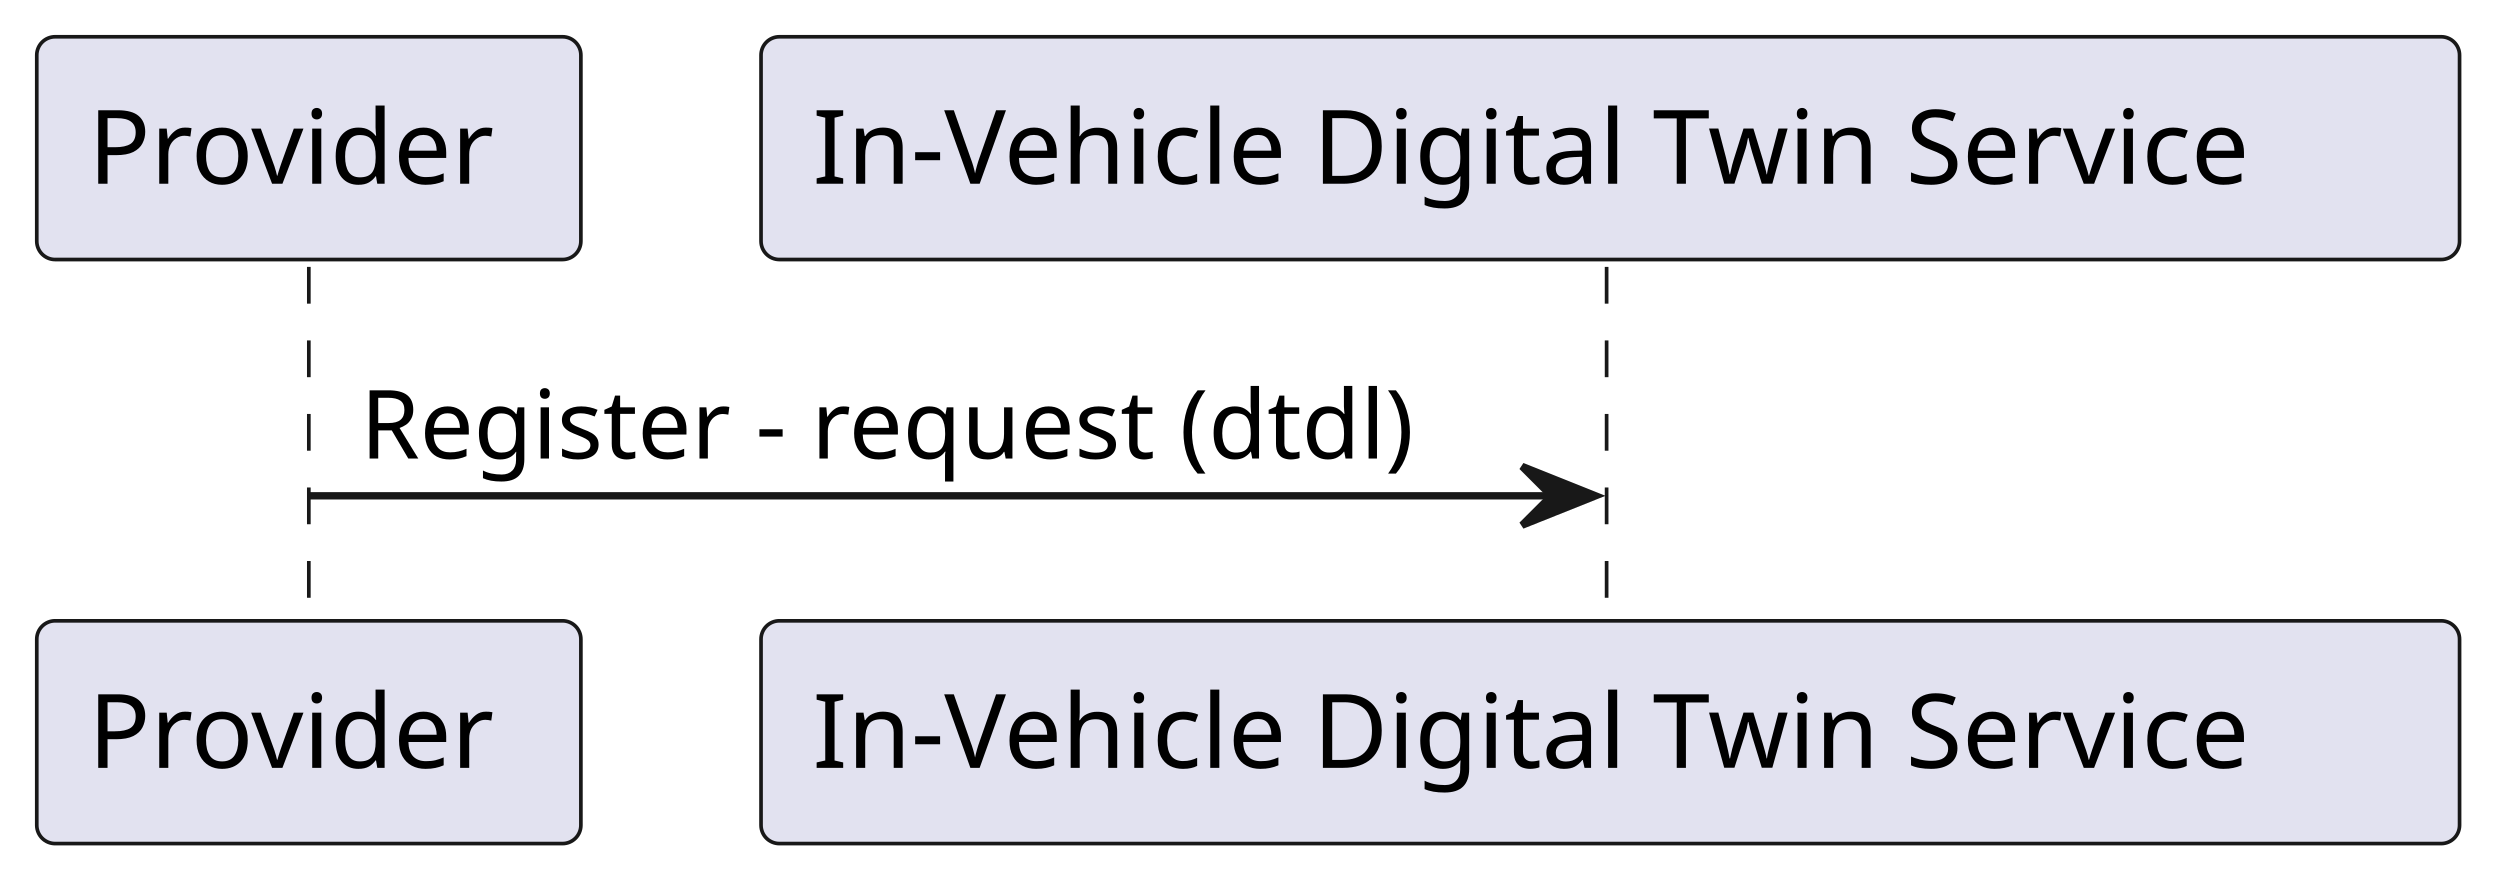
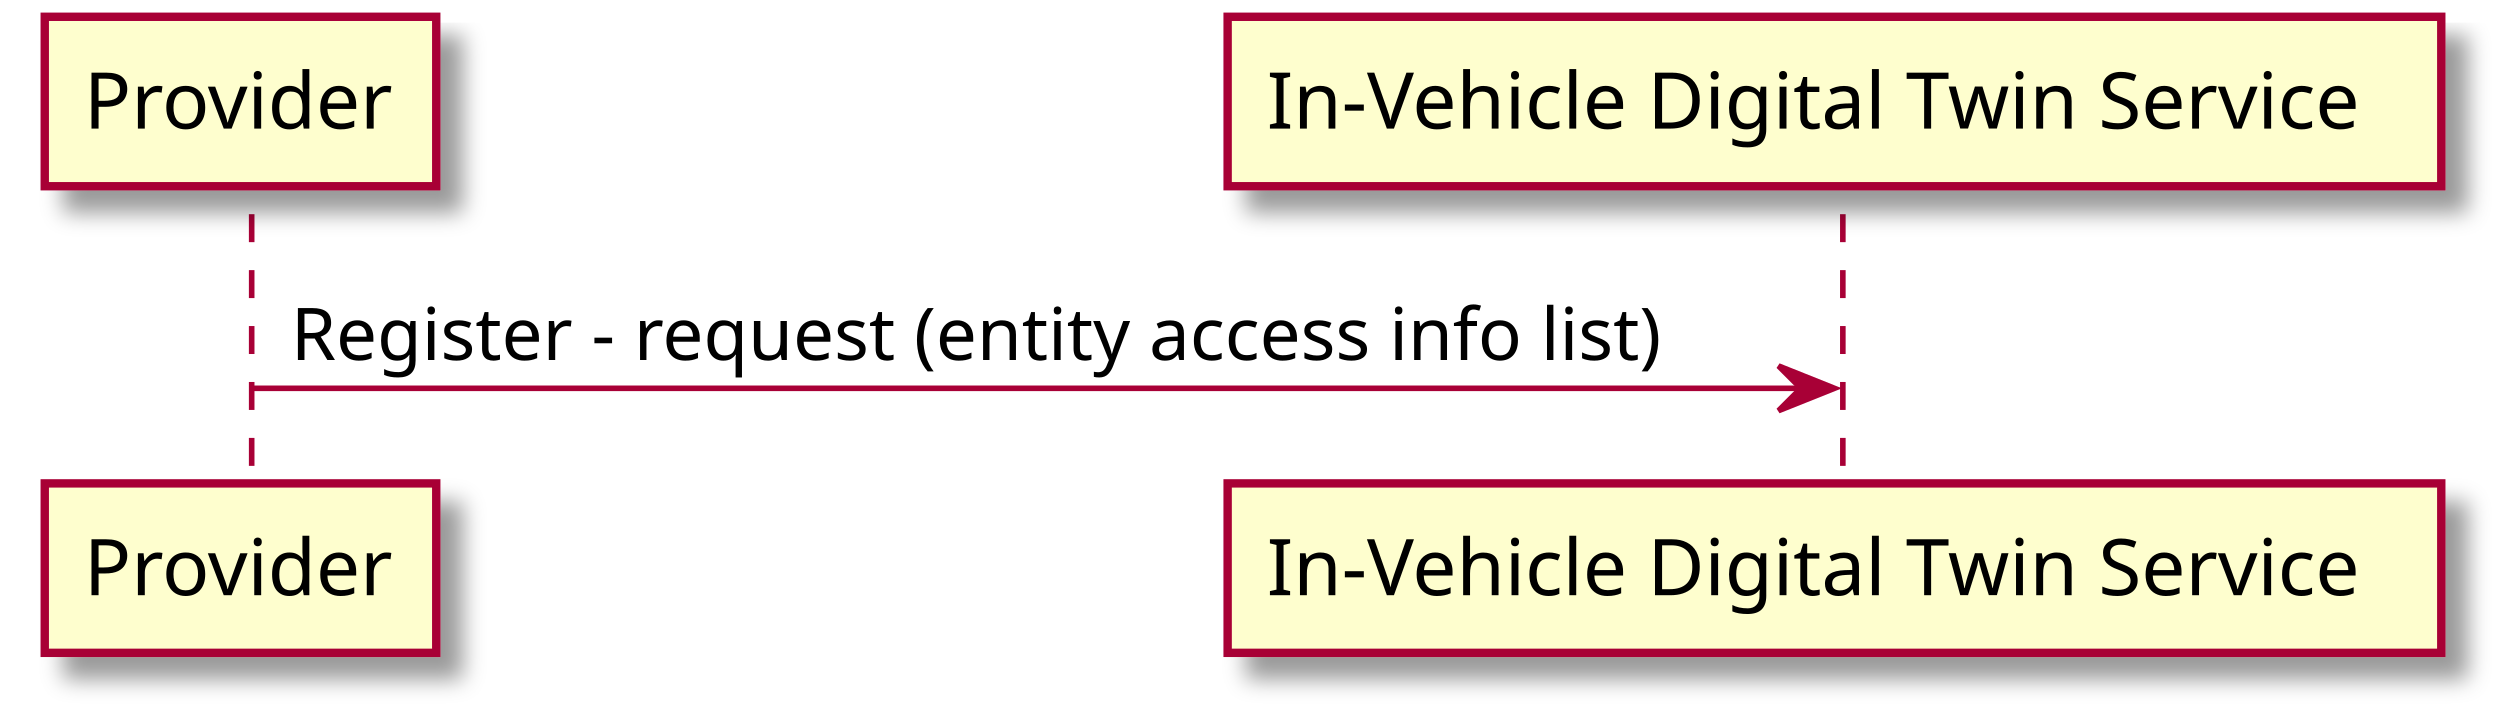
- <svg xmlns="http://www.w3.org/2000/svg" contentStyleType="text/css" height="120px" preserveAspectRatio="none" style="width:340px;height:120px;background:#FFFFFF;" version="1.1" viewBox="0 0 340 120" width="340px" zoomAndPan="magnify">
-   <defs />
+ <svg xmlns="http://www.w3.org/2000/svg" contentScriptType="application/ecmascript" contentStyleType="text/css" height="127px" preserveAspectRatio="none" style="width:447px;height:127px;" version="1.1" viewBox="0 0 447 127" width="447px" zoomAndPan="magnify">
+   <defs>
+     <filter height="300%" id="f149j8v0le479o" width="300%" x="-1" y="-1">
+       <feGaussianBlur result="blurOut" stdDeviation="2.0" />
+       <feColorMatrix in="blurOut" result="blurOut2" type="matrix" values="0 0 0 0 0 0 0 0 0 0 0 0 0 0 0 0 0 0 .4 0" />
+       <feOffset dx="4.0" dy="4.0" in="blurOut2" result="blurOut3" />
+       <feBlend in="SourceGraphic" in2="blurOut3" mode="normal" />
+     </filter>
+   </defs>
  <g>
-     <line style="stroke:#181818;stroke-width:0.5;stroke-dasharray:5.0,5.0;" x1="42" x2="42" y1="36.297" y2="85.43" />
-     <line style="stroke:#181818;stroke-width:0.5;stroke-dasharray:5.0,5.0;" x1="218.5" x2="218.5" y1="36.297" y2="85.43" />
-     <rect fill="#E2E2F0" height="30.297" rx="2.5" ry="2.5" style="stroke:#181818;stroke-width:0.5;" width="74" x="5" y="5" />
-     <text fill="#000000" font-family="sans-serif" font-size="14" lengthAdjust="spacing" textLength="60" x="12" y="24.995">Provider</text>
-     <rect fill="#E2E2F0" height="30.297" rx="2.5" ry="2.5" style="stroke:#181818;stroke-width:0.5;" width="74" x="5" y="84.43" />
-     <text fill="#000000" font-family="sans-serif" font-size="14" lengthAdjust="spacing" textLength="60" x="12" y="104.425">Provider</text>
-     <rect fill="#E2E2F0" height="30.297" rx="2.5" ry="2.5" style="stroke:#181818;stroke-width:0.5;" width="231" x="103.5" y="5" />
-     <text fill="#000000" font-family="sans-serif" font-size="14" lengthAdjust="spacing" textLength="217" x="110.5" y="24.995">In-Vehicle Digital Twin Service</text>
-     <rect fill="#E2E2F0" height="30.297" rx="2.5" ry="2.5" style="stroke:#181818;stroke-width:0.5;" width="231" x="103.5" y="84.43" />
-     <text fill="#000000" font-family="sans-serif" font-size="14" lengthAdjust="spacing" textLength="217" x="110.5" y="104.425">In-Vehicle Digital Twin Service</text>
-     <polygon fill="#181818" points="207,63.43,217,67.43,207,71.43,211,67.43" style="stroke:#181818;stroke-width:1.0;" />
-     <line style="stroke:#181818;stroke-width:1.0;" x1="42" x2="213" y1="67.43" y2="67.43" />
-     <text fill="#000000" font-family="sans-serif" font-size="13" lengthAdjust="spacing" textLength="153" x="49" y="62.364">Register - request (dtdl)</text>
+     <line style="stroke: #A80036; stroke-width: 1.0; stroke-dasharray: 5.0,5.0;" x1="45" x2="45" y1="38.297" y2="87.43" />
+     <line style="stroke: #A80036; stroke-width: 1.0; stroke-dasharray: 5.0,5.0;" x1="329.5" x2="329.5" y1="38.297" y2="87.43" />
+     <rect fill="#FEFECE" filter="url(#f149j8v0le479o)" height="30.297" style="stroke: #A80036; stroke-width: 1.5;" width="70" x="8" y="3" />
+     <text fill="#000000" font-family="sans-serif" font-size="14" lengthAdjust="spacingAndGlyphs" textLength="56" x="15" y="22.995">Provider</text>
+     <rect fill="#FEFECE" filter="url(#f149j8v0le479o)" height="30.297" style="stroke: #A80036; stroke-width: 1.5;" width="70" x="8" y="86.43" />
+     <text fill="#000000" font-family="sans-serif" font-size="14" lengthAdjust="spacingAndGlyphs" textLength="56" x="15" y="106.425">Provider</text>
+     <rect fill="#FEFECE" filter="url(#f149j8v0le479o)" height="30.297" style="stroke: #A80036; stroke-width: 1.5;" width="217" x="219.5" y="3" />
+     <text fill="#000000" font-family="sans-serif" font-size="14" lengthAdjust="spacingAndGlyphs" textLength="203" x="226.5" y="22.995">In-Vehicle Digital Twin Service</text>
+     <rect fill="#FEFECE" filter="url(#f149j8v0le479o)" height="30.297" style="stroke: #A80036; stroke-width: 1.5;" width="217" x="219.5" y="86.43" />
+     <text fill="#000000" font-family="sans-serif" font-size="14" lengthAdjust="spacingAndGlyphs" textLength="203" x="226.5" y="106.425">In-Vehicle Digital Twin Service</text>
+     <polygon fill="#A80036" points="318,65.43,328,69.43,318,73.43,322,69.43" style="stroke: #A80036; stroke-width: 1.0;" />
+     <line style="stroke: #A80036; stroke-width: 1.0;" x1="45" x2="324" y1="69.43" y2="69.43" />
+     <text fill="#000000" font-family="sans-serif" font-size="13" lengthAdjust="spacingAndGlyphs" textLength="261" x="52" y="64.364">Register - request (entity access info list)</text>
  </g>
</svg>
